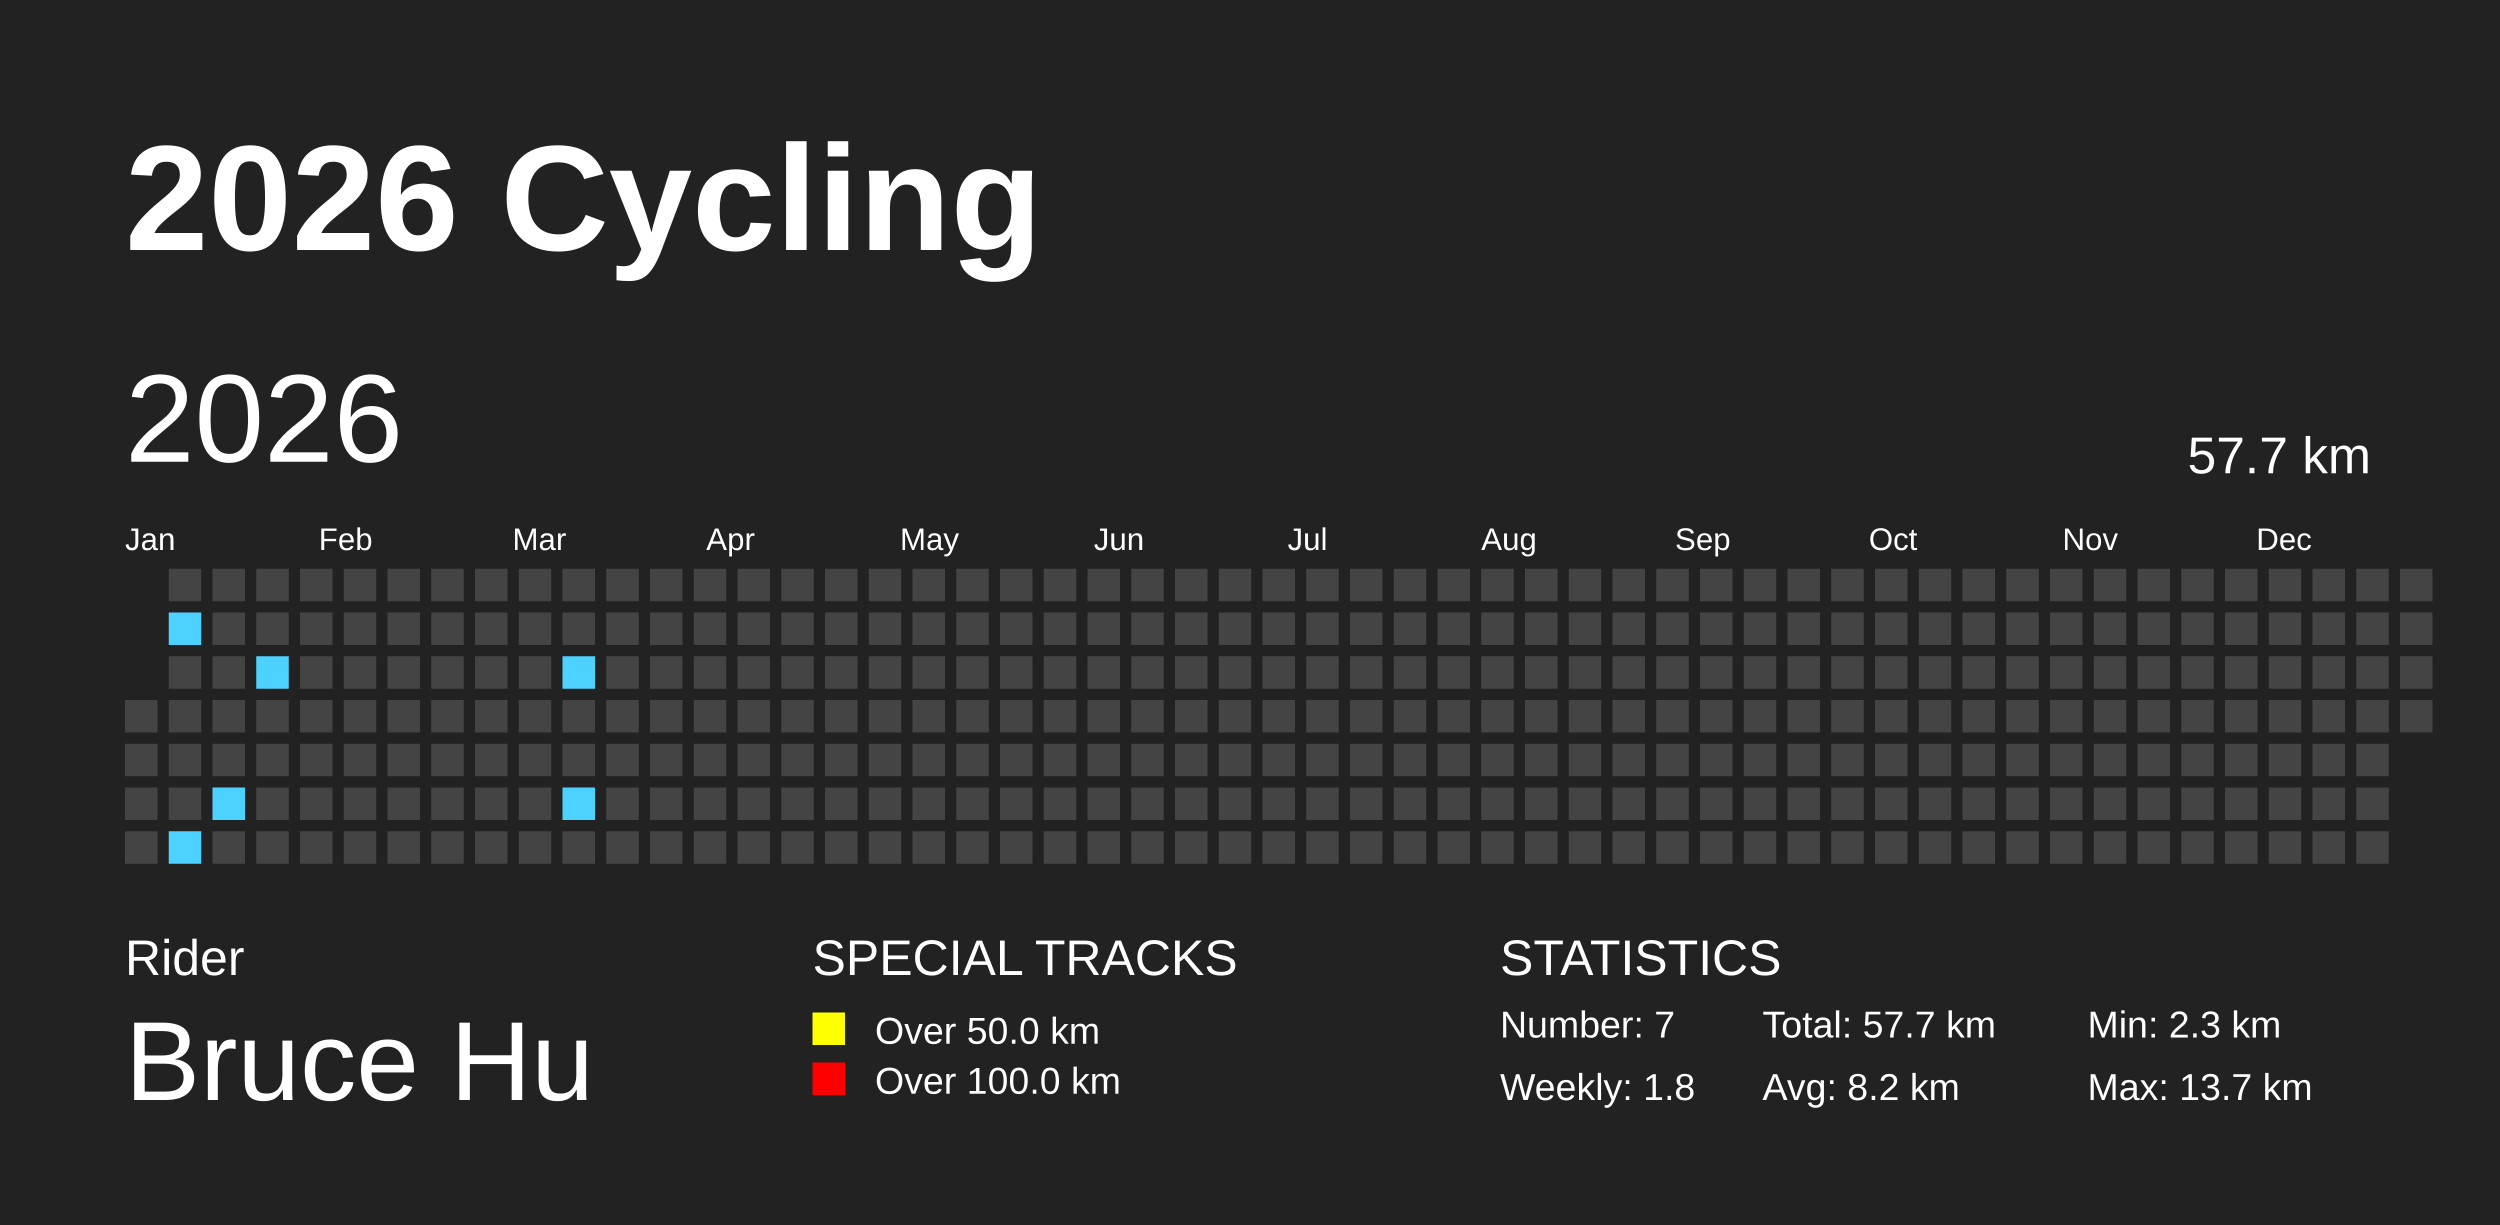
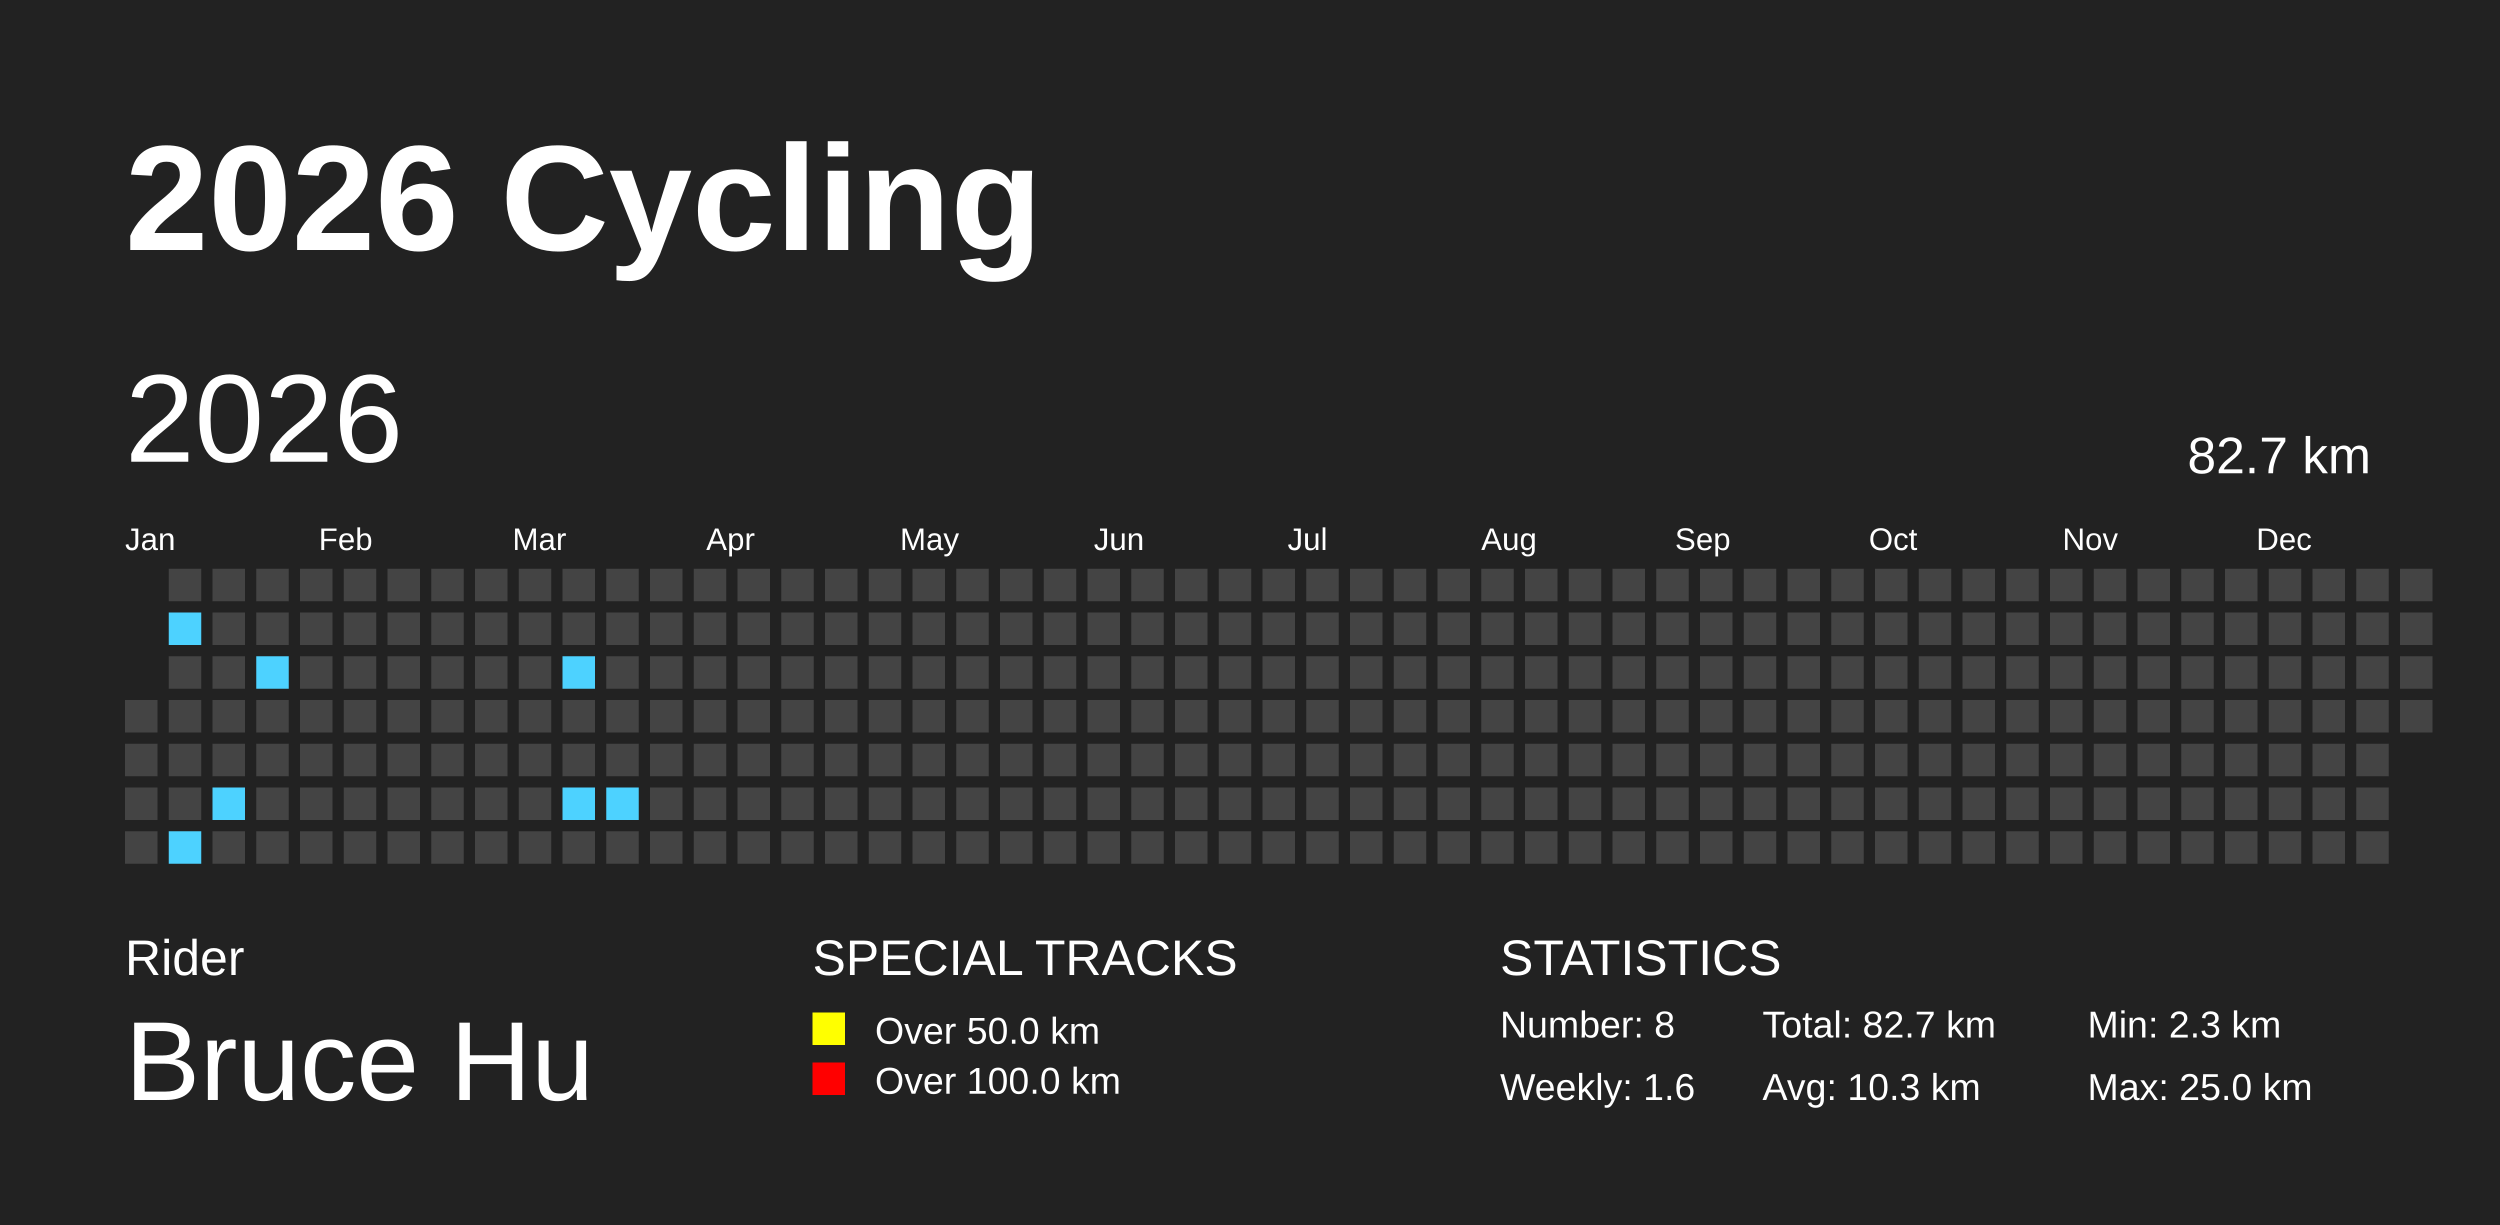
<svg xmlns="http://www.w3.org/2000/svg" baseProfile="full" height="98mm" version="1.1" viewBox="0,0,200,98" width="200mm">
  <defs />
  <rect fill="#222222" height="98" width="200" x="0" y="0" />
  <text fill="#FFFFFF" style="font-size:12px; font-family:Arial; font-weight:bold;" x="10" y="20">2026 Cycling</text>
  <text fill="#FFFFFF" style="font-size:4px; font-family:Arial" x="10" y="78">Rider</text>
  <text fill="#FFFFFF" style="font-size:9px; font-family:Arial" x="10" y="88">Bruce Hu</text>
  <text fill="#FFFFFF" style="font-size:4px; font-family:Arial" x="65" y="78">SPECIAL TRACKS</text>
  <rect fill="yellow" height="2.6" width="2.6" x="65" y="81" />
  <text fill="#FFFFFF" style="font-size:3px; font-family:Arial" x="70" y="83.5">Over 50.0 km</text>
  <rect fill="red" height="2.6" width="2.6" x="65" y="85" />
  <text fill="#FFFFFF" style="font-size:3px; font-family:Arial" x="70" y="87.5">Over 100.0 km</text>
  <text fill="#FFFFFF" style="font-size:4px; font-family:Arial" x="120" y="78">STATISTICS</text>
-   <text fill="#FFFFFF" style="font-size:3px; font-family:Arial" x="120" y="83">Number: 7</text>
-   <text fill="#FFFFFF" style="font-size:3px; font-family:Arial" x="120" y="88">Weekly: 1.8</text>
-   <text fill="#FFFFFF" style="font-size:3px; font-family:Arial" x="141" y="83">Total: 57.7 km</text>
-   <text fill="#FFFFFF" style="font-size:3px; font-family:Arial" x="141" y="88">Avg: 8.2 km</text>
+   <text fill="#FFFFFF" style="font-size:3px; font-family:Arial" x="120" y="83">Number: 8</text>
+   <text fill="#FFFFFF" style="font-size:3px; font-family:Arial" x="120" y="88">Weekly: 1.6</text>
+   <text fill="#FFFFFF" style="font-size:3px; font-family:Arial" x="141" y="83">Total: 82.7 km</text>
+   <text fill="#FFFFFF" style="font-size:3px; font-family:Arial" x="141" y="88">Avg: 10.3 km</text>
  <text fill="#FFFFFF" style="font-size:3px; font-family:Arial" x="167" y="83">Min: 2.3 km</text>
-   <text fill="#FFFFFF" style="font-size:3px; font-family:Arial" x="167" y="88">Max: 13.7 km</text>
+   <text fill="#FFFFFF" style="font-size:3px; font-family:Arial" x="167" y="88">Max: 25.0 km</text>
  <text dominant-baseline="hanging" fill="#FFFFFF" style="font-size:10.0px; font-family:Arial;" x="10" y="30">2026</text>
-   <text dominant-baseline="hanging" fill="#FFFFFF" style="font-size:4.125px; font-family:Arial;" x="175" y="35">57.7 km</text>
+   <text dominant-baseline="hanging" fill="#FFFFFF" style="font-size:4.125px; font-family:Arial;" x="175" y="35">82.7 km</text>
  <text fill="#FFFFFF" style="font-size:2.5px; font-family:Arial" x="10.0" y="44">Jan</text>
  <text fill="#FFFFFF" style="font-size:2.5px; font-family:Arial" x="25.5" y="44">Feb</text>
  <text fill="#FFFFFF" style="font-size:2.5px; font-family:Arial" x="41.0" y="44">Mar</text>
  <text fill="#FFFFFF" style="font-size:2.5px; font-family:Arial" x="56.5" y="44">Apr</text>
  <text fill="#FFFFFF" style="font-size:2.5px; font-family:Arial" x="72.0" y="44">May</text>
  <text fill="#FFFFFF" style="font-size:2.5px; font-family:Arial" x="87.5" y="44">Jun</text>
  <text fill="#FFFFFF" style="font-size:2.5px; font-family:Arial" x="103.0" y="44">Jul</text>
  <text fill="#FFFFFF" style="font-size:2.5px; font-family:Arial" x="118.5" y="44">Aug</text>
  <text fill="#FFFFFF" style="font-size:2.5px; font-family:Arial" x="134.0" y="44">Sep</text>
  <text fill="#FFFFFF" style="font-size:2.5px; font-family:Arial" x="149.5" y="44">Oct</text>
  <text fill="#FFFFFF" style="font-size:2.5px; font-family:Arial" x="165.0" y="44">Nov</text>
  <text fill="#FFFFFF" style="font-size:2.5px; font-family:Arial" x="180.5" y="44">Dec</text>
  <rect fill="#444444" height="2.6" width="2.6" x="10.0" y="56.0" />
  <rect fill="#444444" height="2.6" width="2.6" x="10.0" y="59.5" />
  <rect fill="#444444" height="2.6" width="2.6" x="10.0" y="63.0" />
  <rect fill="#444444" height="2.6" width="2.6" x="10.0" y="66.5" />
  <rect fill="#444444" height="2.6" width="2.6" x="13.5" y="45.5" />
  <rect fill="#4DD2FF" height="2.6" width="2.6" x="13.5" y="49.0" />
  <rect fill="#444444" height="2.6" width="2.6" x="13.5" y="52.5" />
  <rect fill="#444444" height="2.6" width="2.6" x="13.5" y="56.0" />
  <rect fill="#444444" height="2.6" width="2.6" x="13.5" y="59.5" />
  <rect fill="#444444" height="2.6" width="2.6" x="13.5" y="63.0" />
  <rect fill="#4DD2FF" height="2.6" width="2.6" x="13.5" y="66.5" />
  <rect fill="#444444" height="2.6" width="2.6" x="17.0" y="45.5" />
  <rect fill="#444444" height="2.6" width="2.6" x="17.0" y="49.0" />
  <rect fill="#444444" height="2.6" width="2.6" x="17.0" y="52.5" />
  <rect fill="#444444" height="2.6" width="2.6" x="17.0" y="56.0" />
  <rect fill="#444444" height="2.6" width="2.6" x="17.0" y="59.5" />
  <rect fill="#4DD2FF" height="2.6" width="2.6" x="17.0" y="63.0" />
  <rect fill="#444444" height="2.6" width="2.6" x="17.0" y="66.5" />
  <rect fill="#444444" height="2.6" width="2.6" x="20.5" y="45.5" />
  <rect fill="#444444" height="2.6" width="2.6" x="20.5" y="49.0" />
  <rect fill="#4DD2FF" height="2.6" width="2.6" x="20.5" y="52.5" />
  <rect fill="#444444" height="2.6" width="2.6" x="20.5" y="56.0" />
  <rect fill="#444444" height="2.6" width="2.6" x="20.5" y="59.5" />
  <rect fill="#444444" height="2.6" width="2.6" x="20.5" y="63.0" />
  <rect fill="#444444" height="2.6" width="2.6" x="20.5" y="66.5" />
  <rect fill="#444444" height="2.6" width="2.6" x="24.0" y="45.5" />
  <rect fill="#444444" height="2.6" width="2.6" x="24.0" y="49.0" />
  <rect fill="#444444" height="2.6" width="2.6" x="24.0" y="52.5" />
  <rect fill="#444444" height="2.6" width="2.6" x="24.0" y="56.0" />
  <rect fill="#444444" height="2.6" width="2.6" x="24.0" y="59.5" />
  <rect fill="#444444" height="2.6" width="2.6" x="24.0" y="63.0" />
  <rect fill="#444444" height="2.6" width="2.6" x="24.0" y="66.5" />
  <rect fill="#444444" height="2.6" width="2.6" x="27.5" y="45.5" />
  <rect fill="#444444" height="2.6" width="2.6" x="27.5" y="49.0" />
  <rect fill="#444444" height="2.6" width="2.6" x="27.5" y="52.5" />
  <rect fill="#444444" height="2.6" width="2.6" x="27.5" y="56.0" />
  <rect fill="#444444" height="2.6" width="2.6" x="27.5" y="59.5" />
  <rect fill="#444444" height="2.6" width="2.6" x="27.5" y="63.0" />
  <rect fill="#444444" height="2.6" width="2.6" x="27.5" y="66.5" />
  <rect fill="#444444" height="2.6" width="2.6" x="31.0" y="45.5" />
  <rect fill="#444444" height="2.6" width="2.6" x="31.0" y="49.0" />
  <rect fill="#444444" height="2.6" width="2.6" x="31.0" y="52.5" />
  <rect fill="#444444" height="2.6" width="2.6" x="31.0" y="56.0" />
  <rect fill="#444444" height="2.6" width="2.6" x="31.0" y="59.5" />
  <rect fill="#444444" height="2.6" width="2.6" x="31.0" y="63.0" />
  <rect fill="#444444" height="2.6" width="2.6" x="31.0" y="66.5" />
  <rect fill="#444444" height="2.6" width="2.6" x="34.5" y="45.5" />
  <rect fill="#444444" height="2.6" width="2.6" x="34.5" y="49.0" />
  <rect fill="#444444" height="2.6" width="2.6" x="34.5" y="52.5" />
  <rect fill="#444444" height="2.6" width="2.6" x="34.5" y="56.0" />
  <rect fill="#444444" height="2.6" width="2.6" x="34.5" y="59.5" />
  <rect fill="#444444" height="2.6" width="2.6" x="34.5" y="63.0" />
  <rect fill="#444444" height="2.6" width="2.6" x="34.5" y="66.5" />
  <rect fill="#444444" height="2.6" width="2.6" x="38.0" y="45.5" />
  <rect fill="#444444" height="2.6" width="2.6" x="38.0" y="49.0" />
  <rect fill="#444444" height="2.6" width="2.6" x="38.0" y="52.5" />
  <rect fill="#444444" height="2.6" width="2.6" x="38.0" y="56.0" />
  <rect fill="#444444" height="2.6" width="2.6" x="38.0" y="59.5" />
  <rect fill="#444444" height="2.6" width="2.6" x="38.0" y="63.0" />
  <rect fill="#444444" height="2.6" width="2.6" x="38.0" y="66.5" />
  <rect fill="#444444" height="2.6" width="2.6" x="41.5" y="45.5" />
  <rect fill="#444444" height="2.6" width="2.6" x="41.5" y="49.0" />
  <rect fill="#444444" height="2.6" width="2.6" x="41.5" y="52.5" />
  <rect fill="#444444" height="2.6" width="2.6" x="41.5" y="56.0" />
  <rect fill="#444444" height="2.6" width="2.6" x="41.5" y="59.5" />
  <rect fill="#444444" height="2.6" width="2.6" x="41.5" y="63.0" />
  <rect fill="#444444" height="2.6" width="2.6" x="41.5" y="66.5" />
  <rect fill="#444444" height="2.6" width="2.6" x="45.0" y="45.5" />
  <rect fill="#444444" height="2.6" width="2.6" x="45.0" y="49.0" />
  <rect fill="#4DD2FF" height="2.6" width="2.6" x="45.0" y="52.5" />
  <rect fill="#444444" height="2.6" width="2.6" x="45.0" y="56.0" />
  <rect fill="#444444" height="2.6" width="2.6" x="45.0" y="59.5" />
  <rect fill="#4DD2FF" height="2.6" width="2.6" x="45.0" y="63.0" />
  <rect fill="#444444" height="2.6" width="2.6" x="45.0" y="66.5" />
  <rect fill="#444444" height="2.6" width="2.6" x="48.5" y="45.5" />
  <rect fill="#444444" height="2.6" width="2.6" x="48.5" y="49.0" />
  <rect fill="#444444" height="2.6" width="2.6" x="48.5" y="52.5" />
  <rect fill="#444444" height="2.6" width="2.6" x="48.5" y="56.0" />
  <rect fill="#444444" height="2.6" width="2.6" x="48.5" y="59.5" />
-   <rect fill="#444444" height="2.6" width="2.6" x="48.5" y="63.0" />
+   <rect fill="#4DD2FF" height="2.6" width="2.6" x="48.5" y="63.0" />
  <rect fill="#444444" height="2.6" width="2.6" x="48.5" y="66.5" />
  <rect fill="#444444" height="2.6" width="2.6" x="52.0" y="45.5" />
  <rect fill="#444444" height="2.6" width="2.6" x="52.0" y="49.0" />
  <rect fill="#444444" height="2.6" width="2.6" x="52.0" y="52.5" />
  <rect fill="#444444" height="2.6" width="2.6" x="52.0" y="56.0" />
  <rect fill="#444444" height="2.6" width="2.6" x="52.0" y="59.5" />
  <rect fill="#444444" height="2.6" width="2.6" x="52.0" y="63.0" />
  <rect fill="#444444" height="2.6" width="2.6" x="52.0" y="66.5" />
  <rect fill="#444444" height="2.6" width="2.6" x="55.5" y="45.5" />
  <rect fill="#444444" height="2.6" width="2.6" x="55.5" y="49.0" />
  <rect fill="#444444" height="2.6" width="2.6" x="55.5" y="52.5" />
  <rect fill="#444444" height="2.6" width="2.6" x="55.5" y="56.0" />
  <rect fill="#444444" height="2.6" width="2.6" x="55.5" y="59.5" />
  <rect fill="#444444" height="2.6" width="2.6" x="55.5" y="63.0" />
  <rect fill="#444444" height="2.6" width="2.6" x="55.5" y="66.5" />
  <rect fill="#444444" height="2.6" width="2.6" x="59.0" y="45.5" />
  <rect fill="#444444" height="2.6" width="2.6" x="59.0" y="49.0" />
  <rect fill="#444444" height="2.6" width="2.6" x="59.0" y="52.5" />
  <rect fill="#444444" height="2.6" width="2.6" x="59.0" y="56.0" />
  <rect fill="#444444" height="2.6" width="2.6" x="59.0" y="59.5" />
  <rect fill="#444444" height="2.6" width="2.6" x="59.0" y="63.0" />
  <rect fill="#444444" height="2.6" width="2.6" x="59.0" y="66.5" />
  <rect fill="#444444" height="2.6" width="2.6" x="62.5" y="45.5" />
  <rect fill="#444444" height="2.6" width="2.6" x="62.5" y="49.0" />
  <rect fill="#444444" height="2.6" width="2.6" x="62.5" y="52.5" />
  <rect fill="#444444" height="2.6" width="2.6" x="62.5" y="56.0" />
  <rect fill="#444444" height="2.6" width="2.6" x="62.5" y="59.5" />
  <rect fill="#444444" height="2.6" width="2.6" x="62.5" y="63.0" />
  <rect fill="#444444" height="2.6" width="2.6" x="62.5" y="66.5" />
  <rect fill="#444444" height="2.6" width="2.6" x="66.0" y="45.5" />
  <rect fill="#444444" height="2.6" width="2.6" x="66.0" y="49.0" />
  <rect fill="#444444" height="2.6" width="2.6" x="66.0" y="52.5" />
  <rect fill="#444444" height="2.6" width="2.6" x="66.0" y="56.0" />
  <rect fill="#444444" height="2.6" width="2.6" x="66.0" y="59.5" />
  <rect fill="#444444" height="2.6" width="2.6" x="66.0" y="63.0" />
  <rect fill="#444444" height="2.6" width="2.6" x="66.0" y="66.5" />
  <rect fill="#444444" height="2.6" width="2.6" x="69.5" y="45.5" />
  <rect fill="#444444" height="2.6" width="2.6" x="69.5" y="49.0" />
  <rect fill="#444444" height="2.6" width="2.6" x="69.5" y="52.5" />
  <rect fill="#444444" height="2.6" width="2.6" x="69.5" y="56.0" />
  <rect fill="#444444" height="2.6" width="2.6" x="69.5" y="59.5" />
  <rect fill="#444444" height="2.6" width="2.6" x="69.5" y="63.0" />
  <rect fill="#444444" height="2.6" width="2.6" x="69.5" y="66.5" />
  <rect fill="#444444" height="2.6" width="2.6" x="73.0" y="45.5" />
  <rect fill="#444444" height="2.6" width="2.6" x="73.0" y="49.0" />
  <rect fill="#444444" height="2.6" width="2.6" x="73.0" y="52.5" />
  <rect fill="#444444" height="2.6" width="2.6" x="73.0" y="56.0" />
  <rect fill="#444444" height="2.6" width="2.6" x="73.0" y="59.5" />
  <rect fill="#444444" height="2.6" width="2.6" x="73.0" y="63.0" />
  <rect fill="#444444" height="2.6" width="2.6" x="73.0" y="66.5" />
  <rect fill="#444444" height="2.6" width="2.6" x="76.5" y="45.5" />
  <rect fill="#444444" height="2.6" width="2.6" x="76.5" y="49.0" />
  <rect fill="#444444" height="2.6" width="2.6" x="76.5" y="52.5" />
  <rect fill="#444444" height="2.6" width="2.6" x="76.5" y="56.0" />
  <rect fill="#444444" height="2.6" width="2.6" x="76.5" y="59.5" />
  <rect fill="#444444" height="2.6" width="2.6" x="76.5" y="63.0" />
  <rect fill="#444444" height="2.6" width="2.6" x="76.5" y="66.5" />
  <rect fill="#444444" height="2.6" width="2.6" x="80.0" y="45.5" />
  <rect fill="#444444" height="2.6" width="2.6" x="80.0" y="49.0" />
  <rect fill="#444444" height="2.6" width="2.6" x="80.0" y="52.5" />
  <rect fill="#444444" height="2.6" width="2.6" x="80.0" y="56.0" />
  <rect fill="#444444" height="2.6" width="2.6" x="80.0" y="59.5" />
  <rect fill="#444444" height="2.6" width="2.6" x="80.0" y="63.0" />
  <rect fill="#444444" height="2.6" width="2.6" x="80.0" y="66.5" />
  <rect fill="#444444" height="2.6" width="2.6" x="83.5" y="45.5" />
  <rect fill="#444444" height="2.6" width="2.6" x="83.5" y="49.0" />
  <rect fill="#444444" height="2.6" width="2.6" x="83.5" y="52.5" />
  <rect fill="#444444" height="2.6" width="2.6" x="83.5" y="56.0" />
  <rect fill="#444444" height="2.6" width="2.6" x="83.5" y="59.5" />
  <rect fill="#444444" height="2.6" width="2.6" x="83.5" y="63.0" />
  <rect fill="#444444" height="2.6" width="2.6" x="83.5" y="66.5" />
  <rect fill="#444444" height="2.6" width="2.6" x="87.0" y="45.5" />
  <rect fill="#444444" height="2.6" width="2.6" x="87.0" y="49.0" />
  <rect fill="#444444" height="2.6" width="2.6" x="87.0" y="52.5" />
  <rect fill="#444444" height="2.6" width="2.6" x="87.0" y="56.0" />
  <rect fill="#444444" height="2.6" width="2.6" x="87.0" y="59.5" />
  <rect fill="#444444" height="2.6" width="2.6" x="87.0" y="63.0" />
  <rect fill="#444444" height="2.6" width="2.6" x="87.0" y="66.5" />
  <rect fill="#444444" height="2.6" width="2.6" x="90.5" y="45.5" />
  <rect fill="#444444" height="2.6" width="2.6" x="90.5" y="49.0" />
  <rect fill="#444444" height="2.6" width="2.6" x="90.5" y="52.5" />
  <rect fill="#444444" height="2.6" width="2.6" x="90.5" y="56.0" />
  <rect fill="#444444" height="2.6" width="2.6" x="90.5" y="59.5" />
  <rect fill="#444444" height="2.6" width="2.6" x="90.5" y="63.0" />
  <rect fill="#444444" height="2.6" width="2.6" x="90.5" y="66.5" />
  <rect fill="#444444" height="2.6" width="2.6" x="94.0" y="45.5" />
  <rect fill="#444444" height="2.6" width="2.6" x="94.0" y="49.0" />
  <rect fill="#444444" height="2.6" width="2.6" x="94.0" y="52.5" />
  <rect fill="#444444" height="2.6" width="2.6" x="94.0" y="56.0" />
  <rect fill="#444444" height="2.6" width="2.6" x="94.0" y="59.5" />
  <rect fill="#444444" height="2.6" width="2.6" x="94.0" y="63.0" />
  <rect fill="#444444" height="2.6" width="2.6" x="94.0" y="66.5" />
  <rect fill="#444444" height="2.6" width="2.6" x="97.5" y="45.5" />
  <rect fill="#444444" height="2.6" width="2.6" x="97.5" y="49.0" />
  <rect fill="#444444" height="2.6" width="2.6" x="97.5" y="52.5" />
  <rect fill="#444444" height="2.6" width="2.6" x="97.5" y="56.0" />
  <rect fill="#444444" height="2.6" width="2.6" x="97.5" y="59.5" />
  <rect fill="#444444" height="2.6" width="2.6" x="97.5" y="63.0" />
  <rect fill="#444444" height="2.6" width="2.6" x="97.5" y="66.5" />
  <rect fill="#444444" height="2.6" width="2.6" x="101.0" y="45.5" />
  <rect fill="#444444" height="2.6" width="2.6" x="101.0" y="49.0" />
  <rect fill="#444444" height="2.6" width="2.6" x="101.0" y="52.5" />
  <rect fill="#444444" height="2.6" width="2.6" x="101.0" y="56.0" />
  <rect fill="#444444" height="2.6" width="2.6" x="101.0" y="59.5" />
  <rect fill="#444444" height="2.6" width="2.6" x="101.0" y="63.0" />
  <rect fill="#444444" height="2.6" width="2.6" x="101.0" y="66.5" />
  <rect fill="#444444" height="2.6" width="2.6" x="104.5" y="45.5" />
  <rect fill="#444444" height="2.6" width="2.6" x="104.5" y="49.0" />
  <rect fill="#444444" height="2.6" width="2.6" x="104.5" y="52.5" />
  <rect fill="#444444" height="2.6" width="2.6" x="104.5" y="56.0" />
  <rect fill="#444444" height="2.6" width="2.6" x="104.5" y="59.5" />
  <rect fill="#444444" height="2.6" width="2.6" x="104.5" y="63.0" />
  <rect fill="#444444" height="2.6" width="2.6" x="104.5" y="66.5" />
  <rect fill="#444444" height="2.6" width="2.6" x="108.0" y="45.5" />
  <rect fill="#444444" height="2.6" width="2.6" x="108.0" y="49.0" />
  <rect fill="#444444" height="2.6" width="2.6" x="108.0" y="52.5" />
  <rect fill="#444444" height="2.6" width="2.6" x="108.0" y="56.0" />
  <rect fill="#444444" height="2.6" width="2.6" x="108.0" y="59.5" />
  <rect fill="#444444" height="2.6" width="2.6" x="108.0" y="63.0" />
  <rect fill="#444444" height="2.6" width="2.6" x="108.0" y="66.5" />
  <rect fill="#444444" height="2.6" width="2.6" x="111.5" y="45.5" />
  <rect fill="#444444" height="2.6" width="2.6" x="111.5" y="49.0" />
  <rect fill="#444444" height="2.6" width="2.6" x="111.5" y="52.5" />
  <rect fill="#444444" height="2.6" width="2.6" x="111.5" y="56.0" />
  <rect fill="#444444" height="2.6" width="2.6" x="111.5" y="59.5" />
  <rect fill="#444444" height="2.6" width="2.6" x="111.5" y="63.0" />
  <rect fill="#444444" height="2.6" width="2.6" x="111.5" y="66.5" />
  <rect fill="#444444" height="2.6" width="2.6" x="115.0" y="45.5" />
  <rect fill="#444444" height="2.6" width="2.6" x="115.0" y="49.0" />
  <rect fill="#444444" height="2.6" width="2.6" x="115.0" y="52.5" />
  <rect fill="#444444" height="2.6" width="2.6" x="115.0" y="56.0" />
  <rect fill="#444444" height="2.6" width="2.6" x="115.0" y="59.5" />
  <rect fill="#444444" height="2.6" width="2.6" x="115.0" y="63.0" />
  <rect fill="#444444" height="2.6" width="2.6" x="115.0" y="66.5" />
  <rect fill="#444444" height="2.6" width="2.6" x="118.5" y="45.5" />
  <rect fill="#444444" height="2.6" width="2.6" x="118.5" y="49.0" />
  <rect fill="#444444" height="2.6" width="2.6" x="118.5" y="52.5" />
  <rect fill="#444444" height="2.6" width="2.6" x="118.5" y="56.0" />
  <rect fill="#444444" height="2.6" width="2.6" x="118.5" y="59.5" />
  <rect fill="#444444" height="2.6" width="2.6" x="118.5" y="63.0" />
  <rect fill="#444444" height="2.6" width="2.6" x="118.5" y="66.5" />
  <rect fill="#444444" height="2.6" width="2.6" x="122.0" y="45.5" />
  <rect fill="#444444" height="2.6" width="2.6" x="122.0" y="49.0" />
  <rect fill="#444444" height="2.6" width="2.6" x="122.0" y="52.5" />
  <rect fill="#444444" height="2.6" width="2.6" x="122.0" y="56.0" />
  <rect fill="#444444" height="2.6" width="2.6" x="122.0" y="59.5" />
  <rect fill="#444444" height="2.6" width="2.6" x="122.0" y="63.0" />
  <rect fill="#444444" height="2.6" width="2.6" x="122.0" y="66.5" />
  <rect fill="#444444" height="2.6" width="2.6" x="125.5" y="45.5" />
  <rect fill="#444444" height="2.6" width="2.6" x="125.5" y="49.0" />
  <rect fill="#444444" height="2.6" width="2.6" x="125.5" y="52.5" />
  <rect fill="#444444" height="2.6" width="2.6" x="125.5" y="56.0" />
  <rect fill="#444444" height="2.6" width="2.6" x="125.5" y="59.5" />
  <rect fill="#444444" height="2.6" width="2.6" x="125.5" y="63.0" />
  <rect fill="#444444" height="2.6" width="2.6" x="125.5" y="66.5" />
  <rect fill="#444444" height="2.6" width="2.6" x="129.0" y="45.5" />
  <rect fill="#444444" height="2.6" width="2.6" x="129.0" y="49.0" />
  <rect fill="#444444" height="2.6" width="2.6" x="129.0" y="52.5" />
  <rect fill="#444444" height="2.6" width="2.6" x="129.0" y="56.0" />
  <rect fill="#444444" height="2.6" width="2.6" x="129.0" y="59.5" />
  <rect fill="#444444" height="2.6" width="2.6" x="129.0" y="63.0" />
  <rect fill="#444444" height="2.6" width="2.6" x="129.0" y="66.5" />
  <rect fill="#444444" height="2.6" width="2.6" x="132.5" y="45.5" />
  <rect fill="#444444" height="2.6" width="2.6" x="132.5" y="49.0" />
  <rect fill="#444444" height="2.6" width="2.6" x="132.5" y="52.5" />
  <rect fill="#444444" height="2.6" width="2.6" x="132.5" y="56.0" />
  <rect fill="#444444" height="2.6" width="2.6" x="132.5" y="59.5" />
  <rect fill="#444444" height="2.6" width="2.6" x="132.5" y="63.0" />
  <rect fill="#444444" height="2.6" width="2.6" x="132.5" y="66.5" />
  <rect fill="#444444" height="2.6" width="2.6" x="136.0" y="45.5" />
  <rect fill="#444444" height="2.6" width="2.6" x="136.0" y="49.0" />
  <rect fill="#444444" height="2.6" width="2.6" x="136.0" y="52.5" />
  <rect fill="#444444" height="2.6" width="2.6" x="136.0" y="56.0" />
  <rect fill="#444444" height="2.6" width="2.6" x="136.0" y="59.5" />
  <rect fill="#444444" height="2.6" width="2.6" x="136.0" y="63.0" />
  <rect fill="#444444" height="2.6" width="2.6" x="136.0" y="66.5" />
  <rect fill="#444444" height="2.6" width="2.6" x="139.5" y="45.5" />
  <rect fill="#444444" height="2.6" width="2.6" x="139.5" y="49.0" />
  <rect fill="#444444" height="2.6" width="2.6" x="139.5" y="52.5" />
  <rect fill="#444444" height="2.6" width="2.6" x="139.5" y="56.0" />
  <rect fill="#444444" height="2.6" width="2.6" x="139.5" y="59.5" />
  <rect fill="#444444" height="2.6" width="2.6" x="139.5" y="63.0" />
  <rect fill="#444444" height="2.6" width="2.6" x="139.5" y="66.5" />
  <rect fill="#444444" height="2.6" width="2.6" x="143.0" y="45.5" />
  <rect fill="#444444" height="2.6" width="2.6" x="143.0" y="49.0" />
  <rect fill="#444444" height="2.6" width="2.6" x="143.0" y="52.5" />
  <rect fill="#444444" height="2.6" width="2.6" x="143.0" y="56.0" />
  <rect fill="#444444" height="2.6" width="2.6" x="143.0" y="59.5" />
  <rect fill="#444444" height="2.6" width="2.6" x="143.0" y="63.0" />
  <rect fill="#444444" height="2.6" width="2.6" x="143.0" y="66.5" />
  <rect fill="#444444" height="2.6" width="2.6" x="146.5" y="45.5" />
  <rect fill="#444444" height="2.6" width="2.6" x="146.5" y="49.0" />
  <rect fill="#444444" height="2.6" width="2.6" x="146.5" y="52.5" />
  <rect fill="#444444" height="2.6" width="2.6" x="146.5" y="56.0" />
  <rect fill="#444444" height="2.6" width="2.6" x="146.5" y="59.5" />
  <rect fill="#444444" height="2.6" width="2.6" x="146.5" y="63.0" />
  <rect fill="#444444" height="2.6" width="2.6" x="146.5" y="66.5" />
  <rect fill="#444444" height="2.6" width="2.6" x="150.0" y="45.5" />
  <rect fill="#444444" height="2.6" width="2.6" x="150.0" y="49.0" />
  <rect fill="#444444" height="2.6" width="2.6" x="150.0" y="52.5" />
  <rect fill="#444444" height="2.6" width="2.6" x="150.0" y="56.0" />
  <rect fill="#444444" height="2.6" width="2.6" x="150.0" y="59.5" />
  <rect fill="#444444" height="2.6" width="2.6" x="150.0" y="63.0" />
  <rect fill="#444444" height="2.6" width="2.6" x="150.0" y="66.5" />
  <rect fill="#444444" height="2.6" width="2.6" x="153.5" y="45.5" />
  <rect fill="#444444" height="2.6" width="2.6" x="153.5" y="49.0" />
  <rect fill="#444444" height="2.6" width="2.6" x="153.5" y="52.5" />
  <rect fill="#444444" height="2.6" width="2.6" x="153.5" y="56.0" />
  <rect fill="#444444" height="2.6" width="2.6" x="153.5" y="59.5" />
  <rect fill="#444444" height="2.6" width="2.6" x="153.5" y="63.0" />
  <rect fill="#444444" height="2.6" width="2.6" x="153.5" y="66.5" />
  <rect fill="#444444" height="2.6" width="2.6" x="157.0" y="45.5" />
  <rect fill="#444444" height="2.6" width="2.6" x="157.0" y="49.0" />
  <rect fill="#444444" height="2.6" width="2.6" x="157.0" y="52.5" />
  <rect fill="#444444" height="2.6" width="2.6" x="157.0" y="56.0" />
  <rect fill="#444444" height="2.6" width="2.6" x="157.0" y="59.5" />
  <rect fill="#444444" height="2.6" width="2.6" x="157.0" y="63.0" />
  <rect fill="#444444" height="2.6" width="2.6" x="157.0" y="66.5" />
  <rect fill="#444444" height="2.6" width="2.6" x="160.5" y="45.5" />
  <rect fill="#444444" height="2.6" width="2.6" x="160.5" y="49.0" />
  <rect fill="#444444" height="2.6" width="2.6" x="160.5" y="52.5" />
  <rect fill="#444444" height="2.6" width="2.6" x="160.5" y="56.0" />
  <rect fill="#444444" height="2.6" width="2.6" x="160.5" y="59.5" />
  <rect fill="#444444" height="2.6" width="2.6" x="160.5" y="63.0" />
  <rect fill="#444444" height="2.6" width="2.6" x="160.5" y="66.5" />
  <rect fill="#444444" height="2.6" width="2.6" x="164.0" y="45.5" />
  <rect fill="#444444" height="2.6" width="2.6" x="164.0" y="49.0" />
  <rect fill="#444444" height="2.6" width="2.6" x="164.0" y="52.5" />
  <rect fill="#444444" height="2.6" width="2.6" x="164.0" y="56.0" />
  <rect fill="#444444" height="2.6" width="2.6" x="164.0" y="59.5" />
  <rect fill="#444444" height="2.6" width="2.6" x="164.0" y="63.0" />
  <rect fill="#444444" height="2.6" width="2.6" x="164.0" y="66.5" />
  <rect fill="#444444" height="2.6" width="2.6" x="167.5" y="45.5" />
  <rect fill="#444444" height="2.6" width="2.6" x="167.5" y="49.0" />
  <rect fill="#444444" height="2.6" width="2.6" x="167.5" y="52.5" />
  <rect fill="#444444" height="2.6" width="2.6" x="167.5" y="56.0" />
  <rect fill="#444444" height="2.6" width="2.6" x="167.5" y="59.5" />
  <rect fill="#444444" height="2.6" width="2.6" x="167.5" y="63.0" />
  <rect fill="#444444" height="2.6" width="2.6" x="167.5" y="66.5" />
  <rect fill="#444444" height="2.6" width="2.6" x="171.0" y="45.5" />
  <rect fill="#444444" height="2.6" width="2.6" x="171.0" y="49.0" />
  <rect fill="#444444" height="2.6" width="2.6" x="171.0" y="52.5" />
  <rect fill="#444444" height="2.6" width="2.6" x="171.0" y="56.0" />
  <rect fill="#444444" height="2.6" width="2.6" x="171.0" y="59.5" />
  <rect fill="#444444" height="2.6" width="2.6" x="171.0" y="63.0" />
  <rect fill="#444444" height="2.6" width="2.6" x="171.0" y="66.5" />
  <rect fill="#444444" height="2.6" width="2.6" x="174.5" y="45.5" />
  <rect fill="#444444" height="2.6" width="2.6" x="174.5" y="49.0" />
  <rect fill="#444444" height="2.6" width="2.6" x="174.5" y="52.5" />
  <rect fill="#444444" height="2.6" width="2.6" x="174.5" y="56.0" />
  <rect fill="#444444" height="2.6" width="2.6" x="174.5" y="59.5" />
  <rect fill="#444444" height="2.6" width="2.6" x="174.5" y="63.0" />
  <rect fill="#444444" height="2.6" width="2.6" x="174.5" y="66.5" />
  <rect fill="#444444" height="2.6" width="2.6" x="178.0" y="45.5" />
  <rect fill="#444444" height="2.6" width="2.6" x="178.0" y="49.0" />
  <rect fill="#444444" height="2.6" width="2.6" x="178.0" y="52.5" />
  <rect fill="#444444" height="2.6" width="2.6" x="178.0" y="56.0" />
  <rect fill="#444444" height="2.6" width="2.6" x="178.0" y="59.5" />
  <rect fill="#444444" height="2.6" width="2.6" x="178.0" y="63.0" />
  <rect fill="#444444" height="2.6" width="2.6" x="178.0" y="66.5" />
  <rect fill="#444444" height="2.6" width="2.6" x="181.5" y="45.5" />
  <rect fill="#444444" height="2.6" width="2.6" x="181.5" y="49.0" />
  <rect fill="#444444" height="2.6" width="2.6" x="181.5" y="52.5" />
  <rect fill="#444444" height="2.6" width="2.6" x="181.5" y="56.0" />
  <rect fill="#444444" height="2.6" width="2.6" x="181.5" y="59.5" />
  <rect fill="#444444" height="2.6" width="2.6" x="181.5" y="63.0" />
  <rect fill="#444444" height="2.6" width="2.6" x="181.5" y="66.5" />
  <rect fill="#444444" height="2.6" width="2.6" x="185.0" y="45.5" />
  <rect fill="#444444" height="2.6" width="2.6" x="185.0" y="49.0" />
  <rect fill="#444444" height="2.6" width="2.6" x="185.0" y="52.5" />
  <rect fill="#444444" height="2.6" width="2.6" x="185.0" y="56.0" />
  <rect fill="#444444" height="2.6" width="2.6" x="185.0" y="59.5" />
  <rect fill="#444444" height="2.6" width="2.6" x="185.0" y="63.0" />
  <rect fill="#444444" height="2.6" width="2.6" x="185.0" y="66.5" />
  <rect fill="#444444" height="2.6" width="2.6" x="188.5" y="45.5" />
  <rect fill="#444444" height="2.6" width="2.6" x="188.5" y="49.0" />
  <rect fill="#444444" height="2.6" width="2.6" x="188.5" y="52.5" />
  <rect fill="#444444" height="2.6" width="2.6" x="188.5" y="56.0" />
  <rect fill="#444444" height="2.6" width="2.6" x="188.5" y="59.5" />
  <rect fill="#444444" height="2.6" width="2.6" x="188.5" y="63.0" />
  <rect fill="#444444" height="2.6" width="2.6" x="188.5" y="66.5" />
  <rect fill="#444444" height="2.6" width="2.6" x="192.0" y="45.5" />
  <rect fill="#444444" height="2.6" width="2.6" x="192.0" y="49.0" />
  <rect fill="#444444" height="2.6" width="2.6" x="192.0" y="52.5" />
  <rect fill="#444444" height="2.6" width="2.6" x="192.0" y="56.0" />
</svg>
